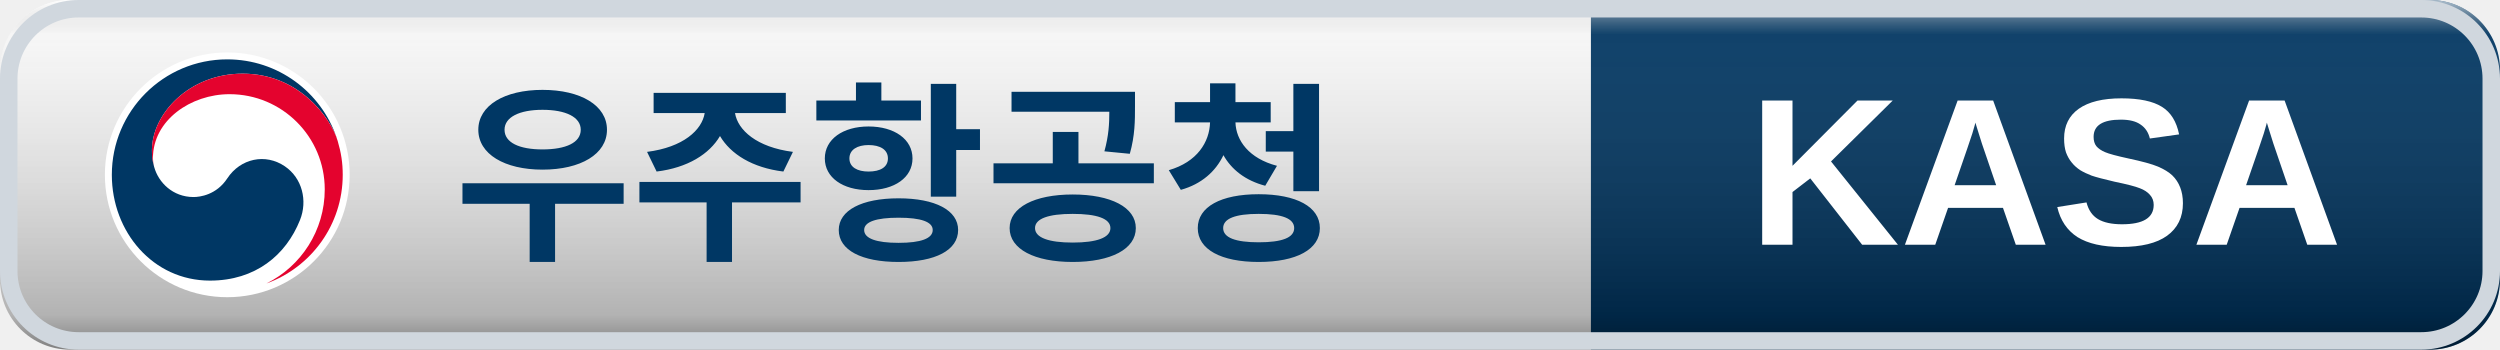
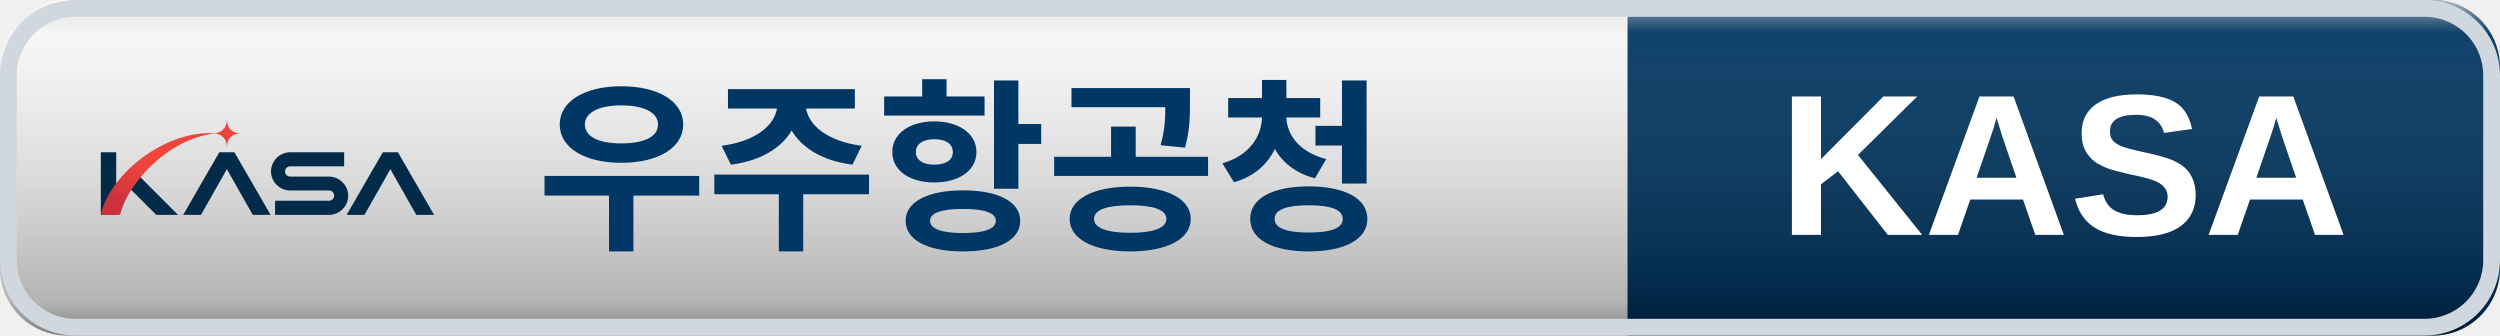
- <svg xmlns="http://www.w3.org/2000/svg" width="143.0" height="20" viewBox="0 0 143.0 20" role="img" aria-label="우주항공청 KASA">
+ <svg xmlns="http://www.w3.org/2000/svg" width="149.0" height="20" viewBox="0 0 149.0 20" role="img" aria-label="우주항공청 KASA">
  <defs>
    <clipPath id="badge-shape">
-       <rect width="143.0" height="20" rx="4" />
+       <rect width="149.0" height="20" rx="4" />
    </clipPath>
  </defs>
  <g clip-path="url(#badge-shape)">
-     <rect width="143.0" height="20" rx="4" fill="#ffffff" />
-     <path d="M91.0 0h52v20h-52z" fill="#003764" />
+     <rect width="149.0" height="20" rx="4" fill="#ffffff" />
+     <path d="M97.0 0h52v20h-52z" fill="#003764" />
    <defs>
      <linearGradient id="gloss" x2="0" y2="100%">
        <stop offset="0" stop-color="#fff" stop-opacity=".7" />
        <stop offset=".1" stop-color="#aaa" stop-opacity=".1" />
        <stop offset=".9" stop-color="#000" stop-opacity=".3" />
        <stop offset="1" stop-color="#000" stop-opacity=".5" />
      </linearGradient>
    </defs>
-     <rect width="143.0" height="20" rx="4" fill="url(#gloss)" />
+     <rect width="149.0" height="20" rx="4" fill="url(#gloss)" />
  </g>
-   <rect x="0.5" y="0.5" width="142.0" height="19" rx="4" fill="none" stroke="#d0d7de" />
-   <g transform="translate(6.000 3.000) scale(0.080793)">
-     <path fill="#fff" d="M173.282 86.65c0 47.844-38.794 86.632-86.646 86.632C38.799 173.282 0 134.494 0 86.65 0 38.788 38.799 0 86.636 0c47.852 0 86.646 38.788 86.646 86.65" />
-     <path fill="#003764" d="M127.389 80.598c-13.791-9.365-31.439-5.542-40.717 8.533-7.72 11.767-19.405 13.235-23.906 13.235-14.751 0-24.824-10.367-27.818-21.095h-.01c-.039-.108-.059-.2-.09-.307-.025-.12-.056-.233-.089-.366-1.177-4.467-1.467-6.609-1.467-11.368 0-25.65 26.321-54.213 64.215-54.213 38.829 0 61.05 29.545 66.78 45.979a12 12 0 0 1-.291-.877C152.981 27.994 122.522 4.903 86.639 4.903c-45.13 0-81.729 36.59-81.729 81.739 0 40.351 29.108 74.891 69.479 74.891 32.197 0 53.842-18.052 63.757-42.93 5.45-13.614 1.595-29.605-10.757-38.005" />
-     <path fill="#e4032e" d="M164.788 62.589c-4.777-16.026-27.153-47.571-67.282-47.571-37.894 0-64.214 28.563-64.214 54.212 0 4.759.29 6.901 1.466 11.368a24 24 0 0 1-.74-5.823c0-26.721 26.741-45.227 54.248-45.227 37.218 0 67.388 30.174 67.388 67.39 0 29.173-16.785 54.437-41.179 66.565v.023c31.455-11.391 53.908-41.512 53.908-76.884 0-8.378-1.127-15.759-3.595-24.053" />
+   <rect x="0.5" y="0.5" width="148.0" height="19" rx="4" fill="none" stroke="#d0d7de" />
+   <g transform="translate(6.000 7.169) scale(0.120482)">
+     <defs>
+       <linearGradient id="a" x1="0" x2="1" y1="0" y2="0" gradientTransform="rotate(64.134 -47.24 91.14)scale(-21.13666 21.13666)" gradientUnits="userSpaceOnUse" spreadMethod="pad">
+         <stop offset="0" stop-color="#ee443c" />
+         <stop offset="1" stop-color="#cb323c" />
+       </linearGradient>
+     </defs>
+     <path fill="#012b49" d="m14.916 34.212 12.571 12.57h10.776l-18.819-18.834Z" />
+     <path fill="#012b49" d="m147.122 15.95-.074-.128h-7.479l-17.875 30.96h8.8l12.815-22.571 12.74 22.443.074.128h8.8z" />
+     <path fill="#012b49" d="m58.689 15.822-17.874 30.96h8.799l12.815-22.571 12.74 22.443.074.128h8.8l-17.875-30.96Z" />
+     <path fill="#012b49" d="M112.948 27.859h-19.236c-1.377 0-2.495-1.117-2.495-2.495v-.085c0-1.378 1.118-2.495 2.495-2.495h26.734v-6.962h-26.648c-5.25 0-9.547 4.296-9.547 9.547 0 4.607 3.889 9.357 9.537 9.357h19.216c1.378 0 2.495 1.117 2.495 2.495v.085c0 1.378-1.117 2.495-2.495 2.495h-26.729v6.98h26.65c5.25 0 9.546-4.296 9.546-9.546 0-4.648-3.996-9.376-9.523-9.376" />
+     <path fill="#012b49" d="M.077 46.782h7.621v-10.962h-.012v-9.939h.012v-10.059h-7.621Z" />
+     <path fill="url(#a)" d="M84.95 122.495c0-3.403-2.784-6.187-6.186-6.187v.001c-6.143.354-12.36-.762-18.197-2.776-13.931-4.953-26.649-14.881-34.121-27.819-1.66-3.053-3.151-6.345-3.789-9.783h9.534c.158.694.336 1.381.547 2.052 2.582 8.207 8.607 16.158 14.723 22.136 8.523 8.272 19.389 14.518 31.303 16.084v-.001c3.402 0 6.186-2.783 6.186-6.185h.106c0 3.415 2.77 6.185 6.186 6.185v.106c-3.402 0-6.186 2.784-6.186 6.187z" transform="matrix(1 0 0 -1 -22.579 122.713)" />
  </g>
-   <text x="26.0" y="14" fill="#003764" font-family="-apple-system, BlinkMacSystemFont, 'Segoe UI', 'Noto Sans KR', 'Malgun Gothic', Arial, sans-serif" font-size="11" font-weight="600">우주항공청</text>
-   <text x="117" y="14" fill="#ffffff" text-anchor="middle" font-family="Arial, Helvetica, sans-serif" font-size="12" font-weight="700">KASA</text>
+   <text x="32.0" y="14" fill="#003764" font-family="-apple-system, BlinkMacSystemFont, 'Segoe UI', 'Noto Sans KR', 'Malgun Gothic', Arial, sans-serif" font-size="11" font-weight="600">우주항공청</text>
+   <text x="123" y="14" fill="#ffffff" text-anchor="middle" font-family="Arial, Helvetica, sans-serif" font-size="12" font-weight="700">KASA</text>
</svg>
